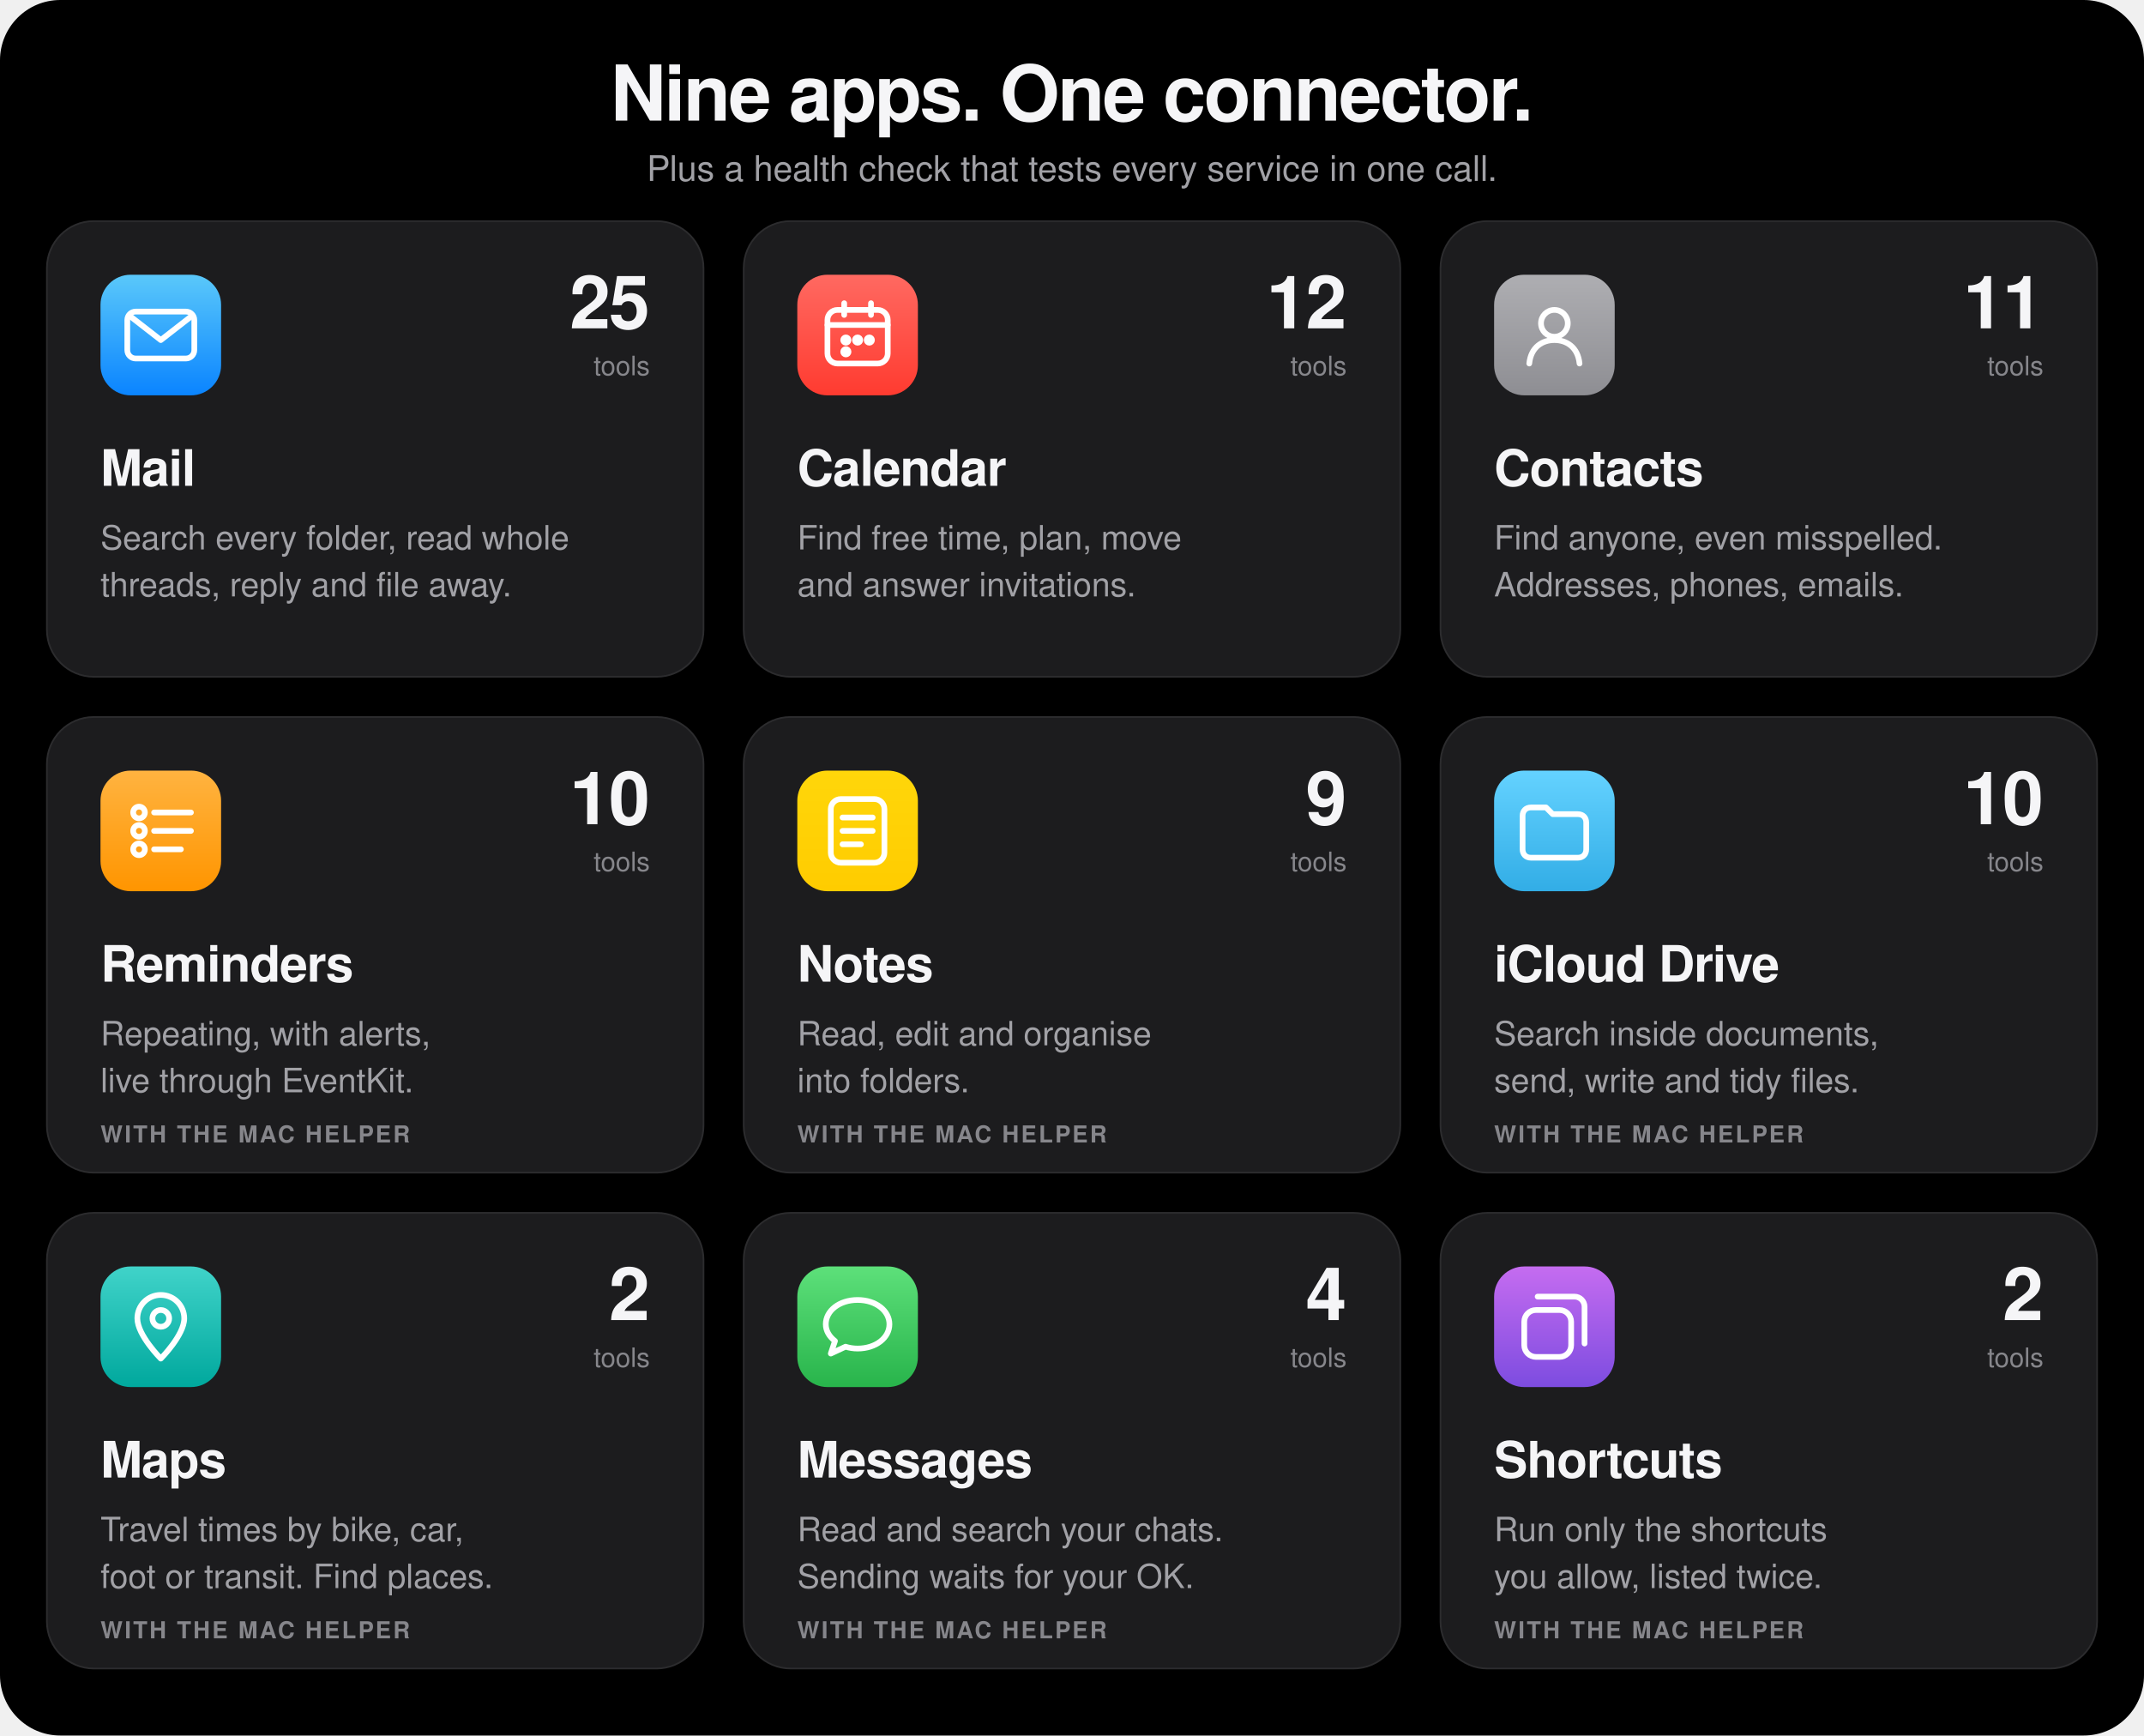
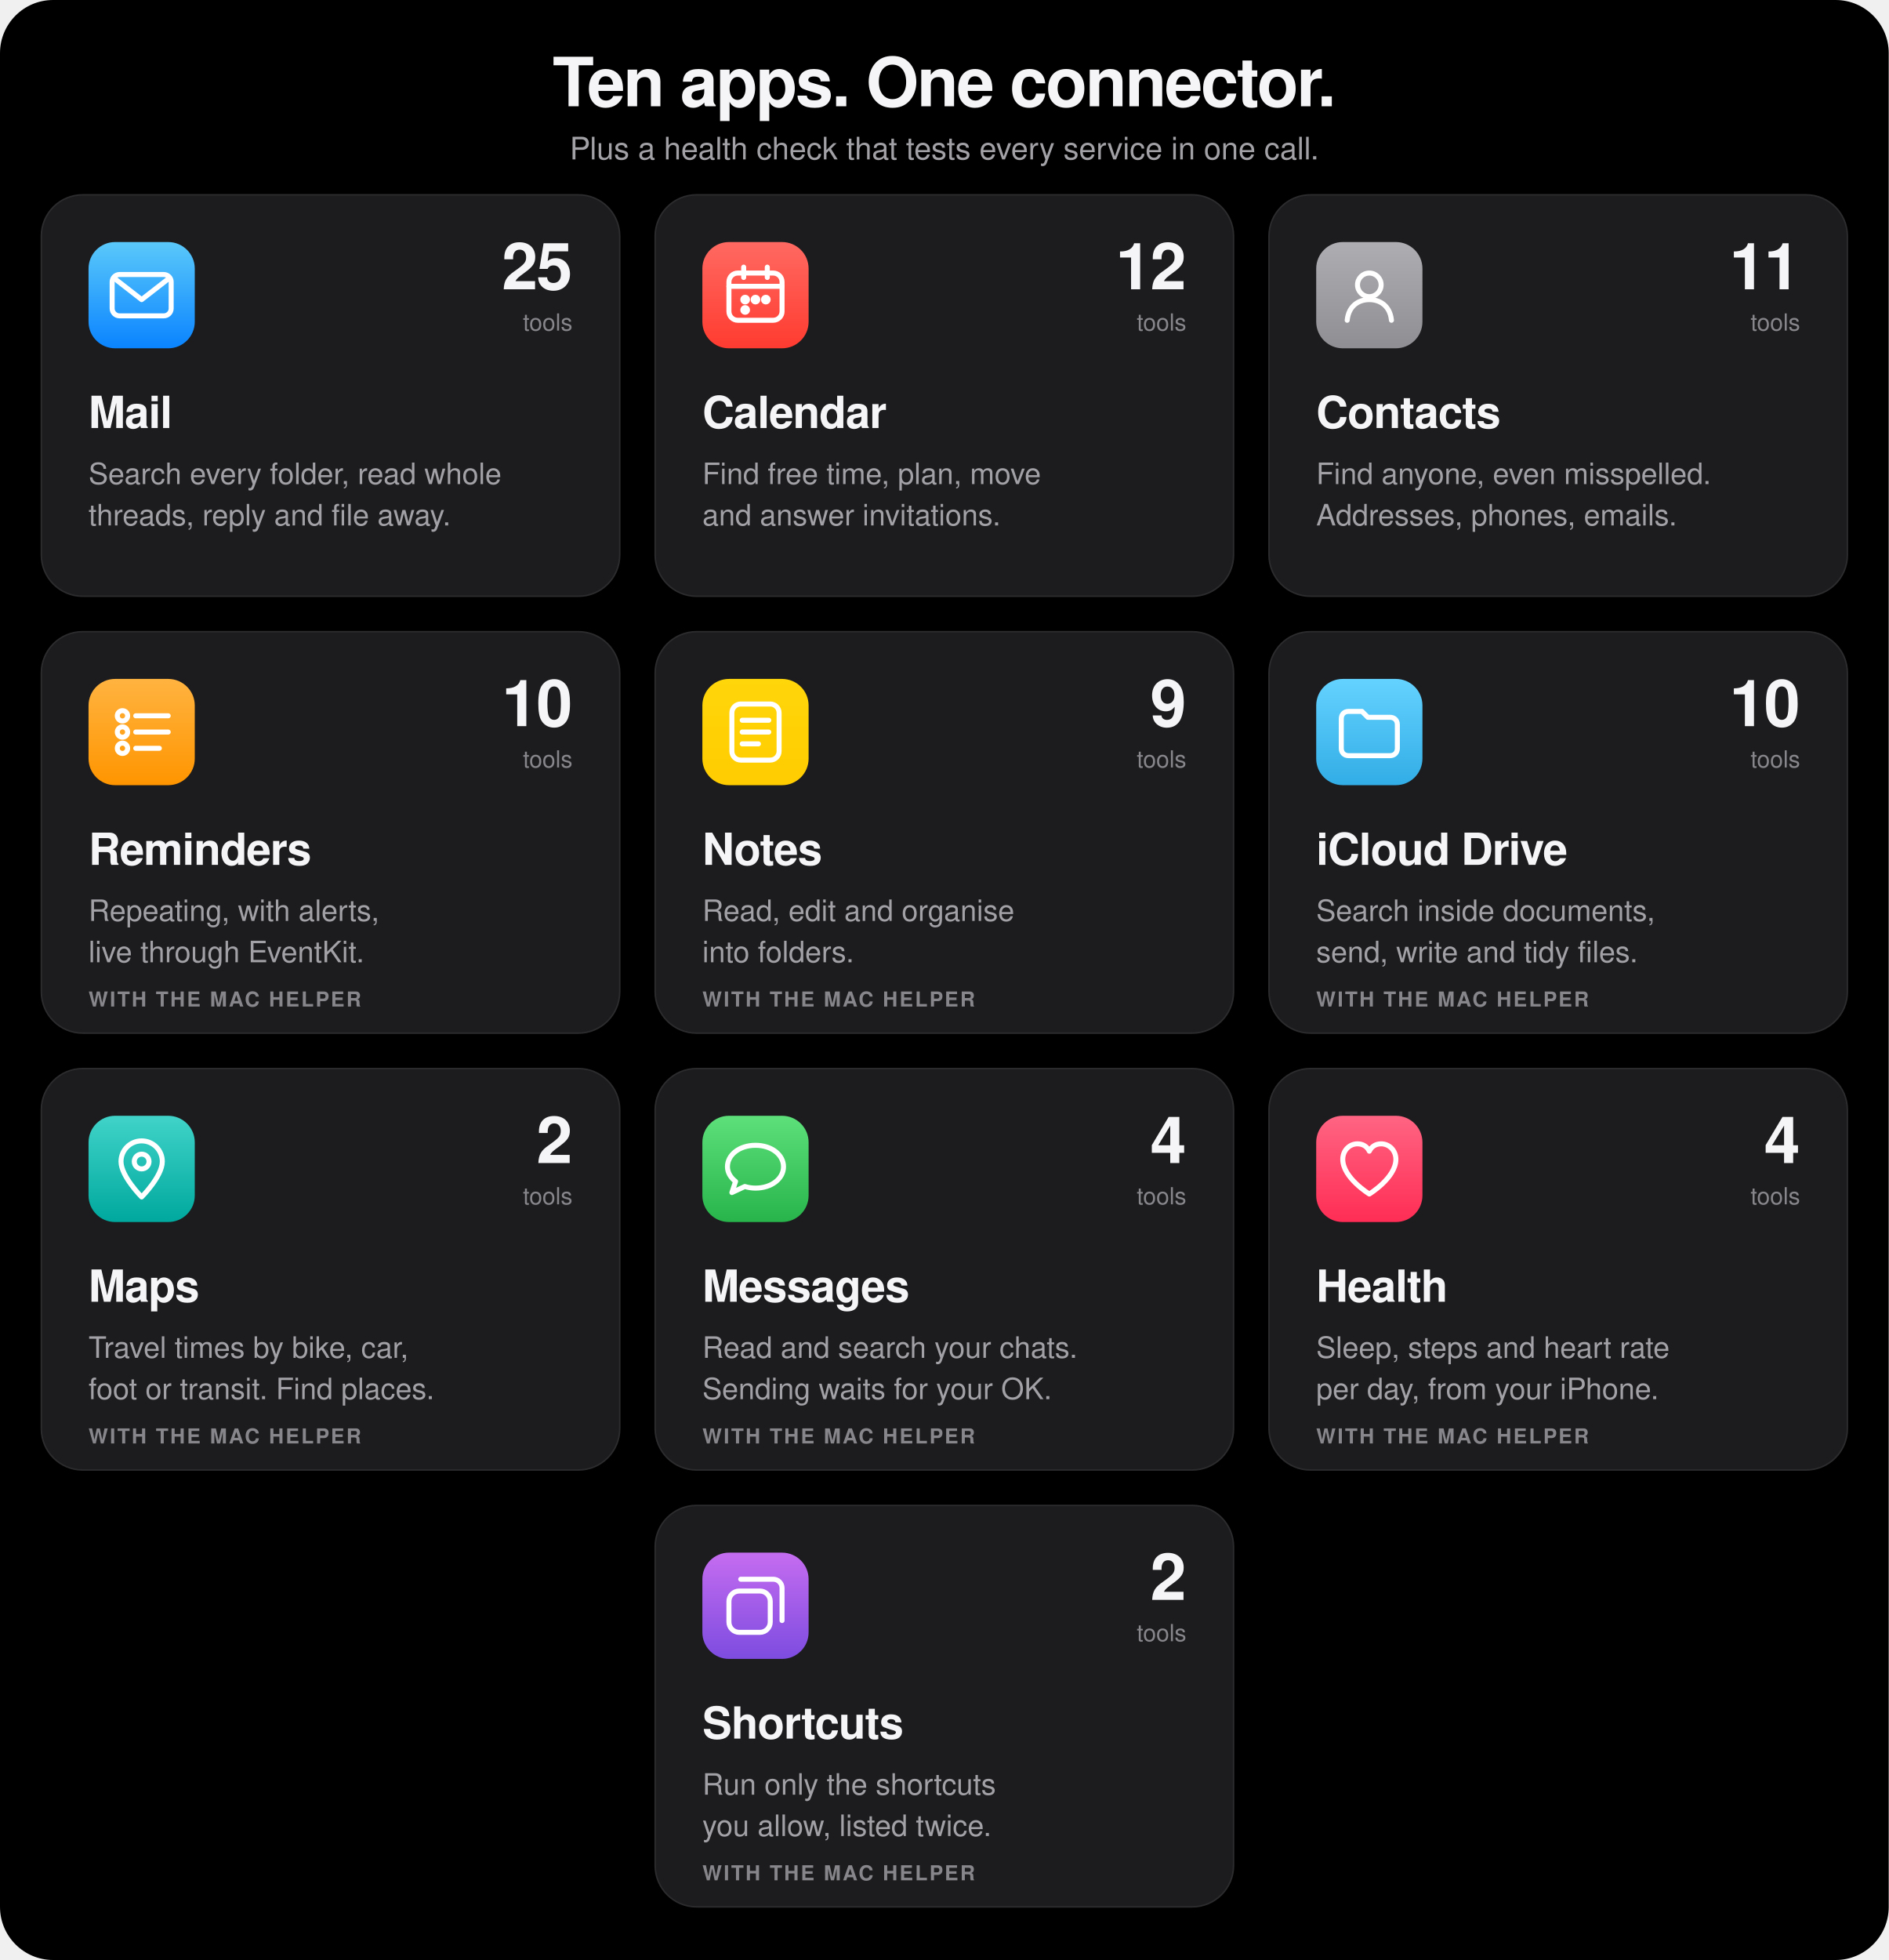
- <svg xmlns="http://www.w3.org/2000/svg" viewBox="0 0 1280 1036" width="1280" height="1036" role="img" aria-labelledby="t">
+ <svg xmlns="http://www.w3.org/2000/svg" viewBox="0 0 1280 1328" width="1280" height="1328" role="img" aria-labelledby="t">
  <style>text{font-family:-apple-system, BlinkMacSystemFont, 'SF Pro Display', 'Helvetica Neue', Helvetica, Arial, sans-serif}</style>
-   <rect width="1280" height="1036" rx="36" fill="#000000" />
-   <text x="640" y="72" text-anchor="middle" font-size="46" font-weight="700" fill="#f5f5f7" letter-spacing="-1.2">Nine apps. One connector.</text>
+   <rect width="1280" height="1328" rx="36" fill="#000000" />
+   <text x="640" y="72" text-anchor="middle" font-size="46" font-weight="700" fill="#f5f5f7" letter-spacing="-1.2">Ten apps. One connector.</text>
  <text x="640" y="108" text-anchor="middle" font-size="21" fill="#a1a1a6">Plus a health check that tests every service in one call.</text>
  <g>
-     <rect x="28" y="132" width="392" height="272" rx="28" fill="#1c1c1e" stroke="#2c2c2e" />
+     <rect x="28.0" y="132" width="392" height="272" rx="28" fill="#1c1c1e" stroke="#2c2c2e" />
    <defs>
      <linearGradient id="g0" x1="0" y1="0" x2="0" y2="1">
        <stop offset="0" stop-color="#5ac8fa" />
        <stop offset="1" stop-color="#0a84ff" />
      </linearGradient>
    </defs>
-     <rect x="60" y="164" width="72" height="72" rx="18" fill="url(#g0)" />
-     <g transform="translate(74,178)" fill="none" stroke="#fff" stroke-width="3.4" stroke-linecap="round" stroke-linejoin="round">
+     <rect x="60.0" y="164" width="72" height="72" rx="18" fill="url(#g0)" />
+     <g transform="translate(74.0,178)" fill="none" stroke="#fff" stroke-width="3.4" stroke-linecap="round" stroke-linejoin="round">
      <rect x="2" y="8" width="40" height="28" rx="5" />
      <path d="M4 11 L22 25 L40 11" />
    </g>
-     <text x="388" y="196" text-anchor="end" font-size="44" font-weight="700" fill="#f5f5f7" letter-spacing="-1">25</text>
-     <text x="388" y="224" text-anchor="end" font-size="16" fill="#86868b">tools</text>
-     <text x="60" y="290" font-size="30" font-weight="700" fill="#f5f5f7" letter-spacing="-0.5">Mail</text>
-     <text x="60" y="328" font-size="20" fill="#a1a1a6">Search every folder, read whole</text>
-     <text x="60" y="356" font-size="20" fill="#a1a1a6">threads, reply and file away.</text>
-   </g>
-   <g>
-     <rect x="444" y="132" width="392" height="272" rx="28" fill="#1c1c1e" stroke="#2c2c2e" />
+     <text x="388.0" y="196" text-anchor="end" font-size="44" font-weight="700" fill="#f5f5f7" letter-spacing="-1">25</text>
+     <text x="388.0" y="224" text-anchor="end" font-size="16" fill="#86868b">tools</text>
+     <text x="60.0" y="290" font-size="30" font-weight="700" fill="#f5f5f7" letter-spacing="-0.5">Mail</text>
+     <text x="60.0" y="328" font-size="20" fill="#a1a1a6">Search every folder, read whole</text>
+     <text x="60.0" y="356" font-size="20" fill="#a1a1a6">threads, reply and file away.</text>
+   </g>
+   <g>
+     <rect x="444.0" y="132" width="392" height="272" rx="28" fill="#1c1c1e" stroke="#2c2c2e" />
    <defs>
      <linearGradient id="g1" x1="0" y1="0" x2="0" y2="1">
        <stop offset="0" stop-color="#ff6961" />
        <stop offset="1" stop-color="#ff3b30" />
      </linearGradient>
    </defs>
-     <rect x="476" y="164" width="72" height="72" rx="18" fill="url(#g1)" />
-     <g transform="translate(490,178)" fill="none" stroke="#fff" stroke-width="3.4" stroke-linecap="round" stroke-linejoin="round">
+     <rect x="476.0" y="164" width="72" height="72" rx="18" fill="url(#g1)" />
+     <g transform="translate(490.0,178)" fill="none" stroke="#fff" stroke-width="3.4" stroke-linecap="round" stroke-linejoin="round">
      <rect x="4" y="7" width="36" height="32" rx="6" />
      <path d="M4 16 H40 M14 3 V10 M30 3 V10" />
      <circle cx="15" cy="25" r="1.6" fill="#fff" />
      <circle cx="22" cy="25" r="1.6" fill="#fff" />
      <circle cx="29" cy="25" r="1.6" fill="#fff" />
      <circle cx="15" cy="32" r="1.6" fill="#fff" />
    </g>
-     <text x="804" y="196" text-anchor="end" font-size="44" font-weight="700" fill="#f5f5f7" letter-spacing="-1">12</text>
-     <text x="804" y="224" text-anchor="end" font-size="16" fill="#86868b">tools</text>
-     <text x="476" y="290" font-size="30" font-weight="700" fill="#f5f5f7" letter-spacing="-0.5">Calendar</text>
-     <text x="476" y="328" font-size="20" fill="#a1a1a6">Find free time, plan, move</text>
-     <text x="476" y="356" font-size="20" fill="#a1a1a6">and answer invitations.</text>
-   </g>
-   <g>
-     <rect x="860" y="132" width="392" height="272" rx="28" fill="#1c1c1e" stroke="#2c2c2e" />
+     <text x="804.0" y="196" text-anchor="end" font-size="44" font-weight="700" fill="#f5f5f7" letter-spacing="-1">12</text>
+     <text x="804.0" y="224" text-anchor="end" font-size="16" fill="#86868b">tools</text>
+     <text x="476.0" y="290" font-size="30" font-weight="700" fill="#f5f5f7" letter-spacing="-0.5">Calendar</text>
+     <text x="476.0" y="328" font-size="20" fill="#a1a1a6">Find free time, plan, move</text>
+     <text x="476.0" y="356" font-size="20" fill="#a1a1a6">and answer invitations.</text>
+   </g>
+   <g>
+     <rect x="860.0" y="132" width="392" height="272" rx="28" fill="#1c1c1e" stroke="#2c2c2e" />
    <defs>
      <linearGradient id="g2" x1="0" y1="0" x2="0" y2="1">
        <stop offset="0" stop-color="#aeaeb2" />
        <stop offset="1" stop-color="#8e8e93" />
      </linearGradient>
    </defs>
-     <rect x="892" y="164" width="72" height="72" rx="18" fill="url(#g2)" />
-     <g transform="translate(906,178)" fill="none" stroke="#fff" stroke-width="3.4" stroke-linecap="round" stroke-linejoin="round">
+     <rect x="892.0" y="164" width="72" height="72" rx="18" fill="url(#g2)" />
+     <g transform="translate(906.0,178)" fill="none" stroke="#fff" stroke-width="3.4" stroke-linecap="round" stroke-linejoin="round">
      <circle cx="22" cy="15" r="8" />
      <path d="M7 39 C8 29 15 25 22 25 C29 25 36 29 37 39" />
    </g>
-     <text x="1220" y="196" text-anchor="end" font-size="44" font-weight="700" fill="#f5f5f7" letter-spacing="-1">11</text>
-     <text x="1220" y="224" text-anchor="end" font-size="16" fill="#86868b">tools</text>
-     <text x="892" y="290" font-size="30" font-weight="700" fill="#f5f5f7" letter-spacing="-0.5">Contacts</text>
-     <text x="892" y="328" font-size="20" fill="#a1a1a6">Find anyone, even misspelled.</text>
-     <text x="892" y="356" font-size="20" fill="#a1a1a6">Addresses, phones, emails.</text>
-   </g>
-   <g>
-     <rect x="28" y="428" width="392" height="272" rx="28" fill="#1c1c1e" stroke="#2c2c2e" />
+     <text x="1220.0" y="196" text-anchor="end" font-size="44" font-weight="700" fill="#f5f5f7" letter-spacing="-1">11</text>
+     <text x="1220.0" y="224" text-anchor="end" font-size="16" fill="#86868b">tools</text>
+     <text x="892.0" y="290" font-size="30" font-weight="700" fill="#f5f5f7" letter-spacing="-0.5">Contacts</text>
+     <text x="892.0" y="328" font-size="20" fill="#a1a1a6">Find anyone, even misspelled.</text>
+     <text x="892.0" y="356" font-size="20" fill="#a1a1a6">Addresses, phones, emails.</text>
+   </g>
+   <g>
+     <rect x="28.0" y="428" width="392" height="272" rx="28" fill="#1c1c1e" stroke="#2c2c2e" />
    <defs>
      <linearGradient id="g3" x1="0" y1="0" x2="0" y2="1">
        <stop offset="0" stop-color="#ffb340" />
        <stop offset="1" stop-color="#ff9500" />
      </linearGradient>
    </defs>
-     <rect x="60" y="460" width="72" height="72" rx="18" fill="url(#g3)" />
-     <g transform="translate(74,474)" fill="none" stroke="#fff" stroke-width="3.4" stroke-linecap="round" stroke-linejoin="round">
+     <rect x="60.0" y="460" width="72" height="72" rx="18" fill="url(#g3)" />
+     <g transform="translate(74.0,474)" fill="none" stroke="#fff" stroke-width="3.4" stroke-linecap="round" stroke-linejoin="round">
      <circle cx="9" cy="11" r="3.5" />
      <circle cx="9" cy="22" r="3.5" />
      <circle cx="9" cy="33" r="3.5" />
      <path d="M18 11 H40 M18 22 H40 M18 33 H34" />
    </g>
-     <text x="388" y="492" text-anchor="end" font-size="44" font-weight="700" fill="#f5f5f7" letter-spacing="-1">10</text>
-     <text x="388" y="520" text-anchor="end" font-size="16" fill="#86868b">tools</text>
-     <text x="60" y="586" font-size="30" font-weight="700" fill="#f5f5f7" letter-spacing="-0.5">Reminders</text>
-     <text x="60" y="624" font-size="20" fill="#a1a1a6">Repeating, with alerts,</text>
-     <text x="60" y="652" font-size="20" fill="#a1a1a6">live through EventKit.</text>
-     <text x="60" y="682" font-size="14" font-weight="600" fill="#86868b" letter-spacing="1.2">WITH THE MAC HELPER</text>
-   </g>
-   <g>
-     <rect x="444" y="428" width="392" height="272" rx="28" fill="#1c1c1e" stroke="#2c2c2e" />
+     <text x="388.0" y="492" text-anchor="end" font-size="44" font-weight="700" fill="#f5f5f7" letter-spacing="-1">10</text>
+     <text x="388.0" y="520" text-anchor="end" font-size="16" fill="#86868b">tools</text>
+     <text x="60.0" y="586" font-size="30" font-weight="700" fill="#f5f5f7" letter-spacing="-0.5">Reminders</text>
+     <text x="60.0" y="624" font-size="20" fill="#a1a1a6">Repeating, with alerts,</text>
+     <text x="60.0" y="652" font-size="20" fill="#a1a1a6">live through EventKit.</text>
+     <text x="60.0" y="682" font-size="14" font-weight="600" fill="#86868b" letter-spacing="1.2">WITH THE MAC HELPER</text>
+   </g>
+   <g>
+     <rect x="444.0" y="428" width="392" height="272" rx="28" fill="#1c1c1e" stroke="#2c2c2e" />
    <defs>
      <linearGradient id="g4" x1="0" y1="0" x2="0" y2="1">
        <stop offset="0" stop-color="#ffd60a" />
        <stop offset="1" stop-color="#ffcc00" />
      </linearGradient>
    </defs>
-     <rect x="476" y="460" width="72" height="72" rx="18" fill="url(#g4)" />
-     <g transform="translate(490,474)" fill="none" stroke="#fff" stroke-width="3.4" stroke-linecap="round" stroke-linejoin="round">
+     <rect x="476.0" y="460" width="72" height="72" rx="18" fill="url(#g4)" />
+     <g transform="translate(490.0,474)" fill="none" stroke="#fff" stroke-width="3.4" stroke-linecap="round" stroke-linejoin="round">
      <rect x="6" y="3" width="32" height="38" rx="6" />
      <path d="M13 14 H31 M13 22 H31 M13 30 H24" />
    </g>
-     <text x="804" y="492" text-anchor="end" font-size="44" font-weight="700" fill="#f5f5f7" letter-spacing="-1">9</text>
-     <text x="804" y="520" text-anchor="end" font-size="16" fill="#86868b">tools</text>
-     <text x="476" y="586" font-size="30" font-weight="700" fill="#f5f5f7" letter-spacing="-0.5">Notes</text>
-     <text x="476" y="624" font-size="20" fill="#a1a1a6">Read, edit and organise</text>
-     <text x="476" y="652" font-size="20" fill="#a1a1a6">into folders.</text>
-     <text x="476" y="682" font-size="14" font-weight="600" fill="#86868b" letter-spacing="1.2">WITH THE MAC HELPER</text>
-   </g>
-   <g>
-     <rect x="860" y="428" width="392" height="272" rx="28" fill="#1c1c1e" stroke="#2c2c2e" />
+     <text x="804.0" y="492" text-anchor="end" font-size="44" font-weight="700" fill="#f5f5f7" letter-spacing="-1">9</text>
+     <text x="804.0" y="520" text-anchor="end" font-size="16" fill="#86868b">tools</text>
+     <text x="476.0" y="586" font-size="30" font-weight="700" fill="#f5f5f7" letter-spacing="-0.5">Notes</text>
+     <text x="476.0" y="624" font-size="20" fill="#a1a1a6">Read, edit and organise</text>
+     <text x="476.0" y="652" font-size="20" fill="#a1a1a6">into folders.</text>
+     <text x="476.0" y="682" font-size="14" font-weight="600" fill="#86868b" letter-spacing="1.2">WITH THE MAC HELPER</text>
+   </g>
+   <g>
+     <rect x="860.0" y="428" width="392" height="272" rx="28" fill="#1c1c1e" stroke="#2c2c2e" />
    <defs>
      <linearGradient id="g5" x1="0" y1="0" x2="0" y2="1">
        <stop offset="0" stop-color="#64d2ff" />
        <stop offset="1" stop-color="#32ade6" />
      </linearGradient>
    </defs>
-     <rect x="892" y="460" width="72" height="72" rx="18" fill="url(#g5)" />
-     <g transform="translate(906,474)" fill="none" stroke="#fff" stroke-width="3.4" stroke-linecap="round" stroke-linejoin="round">
+     <rect x="892.0" y="460" width="72" height="72" rx="18" fill="url(#g5)" />
+     <g transform="translate(906.0,474)" fill="none" stroke="#fff" stroke-width="3.4" stroke-linecap="round" stroke-linejoin="round">
      <path d="M3 13 C3 10 5 8 8 8 H17 L21 12 H36 C39 12 41 14 41 17 V33 C41 36 39 38 36 38 H8 C5 38 3 36 3 33 Z" />
    </g>
-     <text x="1220" y="492" text-anchor="end" font-size="44" font-weight="700" fill="#f5f5f7" letter-spacing="-1">10</text>
-     <text x="1220" y="520" text-anchor="end" font-size="16" fill="#86868b">tools</text>
-     <text x="892" y="586" font-size="30" font-weight="700" fill="#f5f5f7" letter-spacing="-0.5">iCloud Drive</text>
-     <text x="892" y="624" font-size="20" fill="#a1a1a6">Search inside documents,</text>
-     <text x="892" y="652" font-size="20" fill="#a1a1a6">send, write and tidy files.</text>
-     <text x="892" y="682" font-size="14" font-weight="600" fill="#86868b" letter-spacing="1.2">WITH THE MAC HELPER</text>
-   </g>
-   <g>
-     <rect x="28" y="724" width="392" height="272" rx="28" fill="#1c1c1e" stroke="#2c2c2e" />
+     <text x="1220.0" y="492" text-anchor="end" font-size="44" font-weight="700" fill="#f5f5f7" letter-spacing="-1">10</text>
+     <text x="1220.0" y="520" text-anchor="end" font-size="16" fill="#86868b">tools</text>
+     <text x="892.0" y="586" font-size="30" font-weight="700" fill="#f5f5f7" letter-spacing="-0.5">iCloud Drive</text>
+     <text x="892.0" y="624" font-size="20" fill="#a1a1a6">Search inside documents,</text>
+     <text x="892.0" y="652" font-size="20" fill="#a1a1a6">send, write and tidy files.</text>
+     <text x="892.0" y="682" font-size="14" font-weight="600" fill="#86868b" letter-spacing="1.2">WITH THE MAC HELPER</text>
+   </g>
+   <g>
+     <rect x="28.0" y="724" width="392" height="272" rx="28" fill="#1c1c1e" stroke="#2c2c2e" />
    <defs>
      <linearGradient id="g6" x1="0" y1="0" x2="0" y2="1">
        <stop offset="0" stop-color="#40d3c9" />
        <stop offset="1" stop-color="#00a89d" />
      </linearGradient>
    </defs>
-     <rect x="60" y="756" width="72" height="72" rx="18" fill="url(#g6)" />
-     <g transform="translate(74,770)" fill="none" stroke="#fff" stroke-width="3.4" stroke-linecap="round" stroke-linejoin="round">
+     <rect x="60.0" y="756" width="72" height="72" rx="18" fill="url(#g6)" />
+     <g transform="translate(74.0,770)" fill="none" stroke="#fff" stroke-width="3.4" stroke-linecap="round" stroke-linejoin="round">
      <path d="M22 41 C22 41 8 27 8 17 A14 14 0 0 1 36 17 C36 27 22 41 22 41 Z" />
      <circle cx="22" cy="17" r="5" />
    </g>
-     <text x="388" y="788" text-anchor="end" font-size="44" font-weight="700" fill="#f5f5f7" letter-spacing="-1">2</text>
-     <text x="388" y="816" text-anchor="end" font-size="16" fill="#86868b">tools</text>
-     <text x="60" y="882" font-size="30" font-weight="700" fill="#f5f5f7" letter-spacing="-0.5">Maps</text>
-     <text x="60" y="920" font-size="20" fill="#a1a1a6">Travel times by bike, car,</text>
-     <text x="60" y="948" font-size="20" fill="#a1a1a6">foot or transit. Find places.</text>
-     <text x="60" y="978" font-size="14" font-weight="600" fill="#86868b" letter-spacing="1.2">WITH THE MAC HELPER</text>
-   </g>
-   <g>
-     <rect x="444" y="724" width="392" height="272" rx="28" fill="#1c1c1e" stroke="#2c2c2e" />
+     <text x="388.0" y="788" text-anchor="end" font-size="44" font-weight="700" fill="#f5f5f7" letter-spacing="-1">2</text>
+     <text x="388.0" y="816" text-anchor="end" font-size="16" fill="#86868b">tools</text>
+     <text x="60.0" y="882" font-size="30" font-weight="700" fill="#f5f5f7" letter-spacing="-0.5">Maps</text>
+     <text x="60.0" y="920" font-size="20" fill="#a1a1a6">Travel times by bike, car,</text>
+     <text x="60.0" y="948" font-size="20" fill="#a1a1a6">foot or transit. Find places.</text>
+     <text x="60.0" y="978" font-size="14" font-weight="600" fill="#86868b" letter-spacing="1.2">WITH THE MAC HELPER</text>
+   </g>
+   <g>
+     <rect x="444.0" y="724" width="392" height="272" rx="28" fill="#1c1c1e" stroke="#2c2c2e" />
    <defs>
      <linearGradient id="g7" x1="0" y1="0" x2="0" y2="1">
        <stop offset="0" stop-color="#5de07a" />
        <stop offset="1" stop-color="#28b44b" />
      </linearGradient>
    </defs>
-     <rect x="476" y="756" width="72" height="72" rx="18" fill="url(#g7)" />
-     <g transform="translate(490,770)" fill="none" stroke="#fff" stroke-width="3.4" stroke-linecap="round" stroke-linejoin="round">
+     <rect x="476.0" y="756" width="72" height="72" rx="18" fill="url(#g7)" />
+     <g transform="translate(490.0,770)" fill="none" stroke="#fff" stroke-width="3.4" stroke-linecap="round" stroke-linejoin="round">
      <path d="M22 6 C33 6 41 12.5 41 20.5 C41 28.5 33 35 22 35 C19.5 35 17 34.6 14.8 33.9 L6 38 L8.5 30.5 C5 27.8 3 24.3 3 20.5 C3 12.5 11 6 22 6 Z" />
    </g>
-     <text x="804" y="788" text-anchor="end" font-size="44" font-weight="700" fill="#f5f5f7" letter-spacing="-1">4</text>
-     <text x="804" y="816" text-anchor="end" font-size="16" fill="#86868b">tools</text>
-     <text x="476" y="882" font-size="30" font-weight="700" fill="#f5f5f7" letter-spacing="-0.5">Messages</text>
-     <text x="476" y="920" font-size="20" fill="#a1a1a6">Read and search your chats.</text>
-     <text x="476" y="948" font-size="20" fill="#a1a1a6">Sending waits for your OK.</text>
-     <text x="476" y="978" font-size="14" font-weight="600" fill="#86868b" letter-spacing="1.2">WITH THE MAC HELPER</text>
-   </g>
-   <g>
-     <rect x="860" y="724" width="392" height="272" rx="28" fill="#1c1c1e" stroke="#2c2c2e" />
+     <text x="804.0" y="788" text-anchor="end" font-size="44" font-weight="700" fill="#f5f5f7" letter-spacing="-1">4</text>
+     <text x="804.0" y="816" text-anchor="end" font-size="16" fill="#86868b">tools</text>
+     <text x="476.0" y="882" font-size="30" font-weight="700" fill="#f5f5f7" letter-spacing="-0.5">Messages</text>
+     <text x="476.0" y="920" font-size="20" fill="#a1a1a6">Read and search your chats.</text>
+     <text x="476.0" y="948" font-size="20" fill="#a1a1a6">Sending waits for your OK.</text>
+     <text x="476.0" y="978" font-size="14" font-weight="600" fill="#86868b" letter-spacing="1.2">WITH THE MAC HELPER</text>
+   </g>
+   <g>
+     <rect x="860.0" y="724" width="392" height="272" rx="28" fill="#1c1c1e" stroke="#2c2c2e" />
    <defs>
      <linearGradient id="g8" x1="0" y1="0" x2="0" y2="1">
+         <stop offset="0" stop-color="#ff6482" />
+         <stop offset="1" stop-color="#ff2d55" />
+       </linearGradient>
+     </defs>
+     <rect x="892.0" y="756" width="72" height="72" rx="18" fill="url(#g8)" />
+     <g transform="translate(906.0,770)" fill="none" stroke="#fff" stroke-width="3.4" stroke-linecap="round" stroke-linejoin="round">
+       <path d="M22 39 C22 39 4 28 4 15.5 C4 9.5 8.5 5 14 5 C17.8 5 20.6 7 22 10 C23.4 7 26.2 5 30 5 C35.5 5 40 9.5 40 15.5 C40 28 22 39 22 39 Z" />
+     </g>
+     <text x="1220.0" y="788" text-anchor="end" font-size="44" font-weight="700" fill="#f5f5f7" letter-spacing="-1">4</text>
+     <text x="1220.0" y="816" text-anchor="end" font-size="16" fill="#86868b">tools</text>
+     <text x="892.0" y="882" font-size="30" font-weight="700" fill="#f5f5f7" letter-spacing="-0.5">Health</text>
+     <text x="892.0" y="920" font-size="20" fill="#a1a1a6">Sleep, steps and heart rate</text>
+     <text x="892.0" y="948" font-size="20" fill="#a1a1a6">per day, from your iPhone.</text>
+     <text x="892.0" y="978" font-size="14" font-weight="600" fill="#86868b" letter-spacing="1.2">WITH THE MAC HELPER</text>
+   </g>
+   <g>
+     <rect x="444.0" y="1020" width="392" height="272" rx="28" fill="#1c1c1e" stroke="#2c2c2e" />
+     <defs>
+       <linearGradient id="g9" x1="0" y1="0" x2="0" y2="1">
        <stop offset="0" stop-color="#c56cf0" />
        <stop offset="1" stop-color="#7d4ce0" />
      </linearGradient>
    </defs>
-     <rect x="892" y="756" width="72" height="72" rx="18" fill="url(#g8)" />
-     <g transform="translate(906,770)" fill="none" stroke="#fff" stroke-width="3.4" stroke-linecap="round" stroke-linejoin="round">
+     <rect x="476.0" y="1052" width="72" height="72" rx="18" fill="url(#g9)" />
+     <g transform="translate(490.0,1066)" fill="none" stroke="#fff" stroke-width="3.4" stroke-linecap="round" stroke-linejoin="round">
      <rect x="4" y="12" width="28" height="28" rx="7" />
      <path d="M12 4 H34 C37.3 4 40 6.7 40 10 V32" />
    </g>
-     <text x="1220" y="788" text-anchor="end" font-size="44" font-weight="700" fill="#f5f5f7" letter-spacing="-1">2</text>
-     <text x="1220" y="816" text-anchor="end" font-size="16" fill="#86868b">tools</text>
-     <text x="892" y="882" font-size="30" font-weight="700" fill="#f5f5f7" letter-spacing="-0.5">Shortcuts</text>
-     <text x="892" y="920" font-size="20" fill="#a1a1a6">Run only the shortcuts</text>
-     <text x="892" y="948" font-size="20" fill="#a1a1a6">you allow, listed twice.</text>
-     <text x="892" y="978" font-size="14" font-weight="600" fill="#86868b" letter-spacing="1.2">WITH THE MAC HELPER</text>
+     <text x="804.0" y="1084" text-anchor="end" font-size="44" font-weight="700" fill="#f5f5f7" letter-spacing="-1">2</text>
+     <text x="804.0" y="1112" text-anchor="end" font-size="16" fill="#86868b">tools</text>
+     <text x="476.0" y="1178" font-size="30" font-weight="700" fill="#f5f5f7" letter-spacing="-0.5">Shortcuts</text>
+     <text x="476.0" y="1216" font-size="20" fill="#a1a1a6">Run only the shortcuts</text>
+     <text x="476.0" y="1244" font-size="20" fill="#a1a1a6">you allow, listed twice.</text>
+     <text x="476.0" y="1274" font-size="14" font-weight="600" fill="#86868b" letter-spacing="1.2">WITH THE MAC HELPER</text>
  </g>
</svg>
